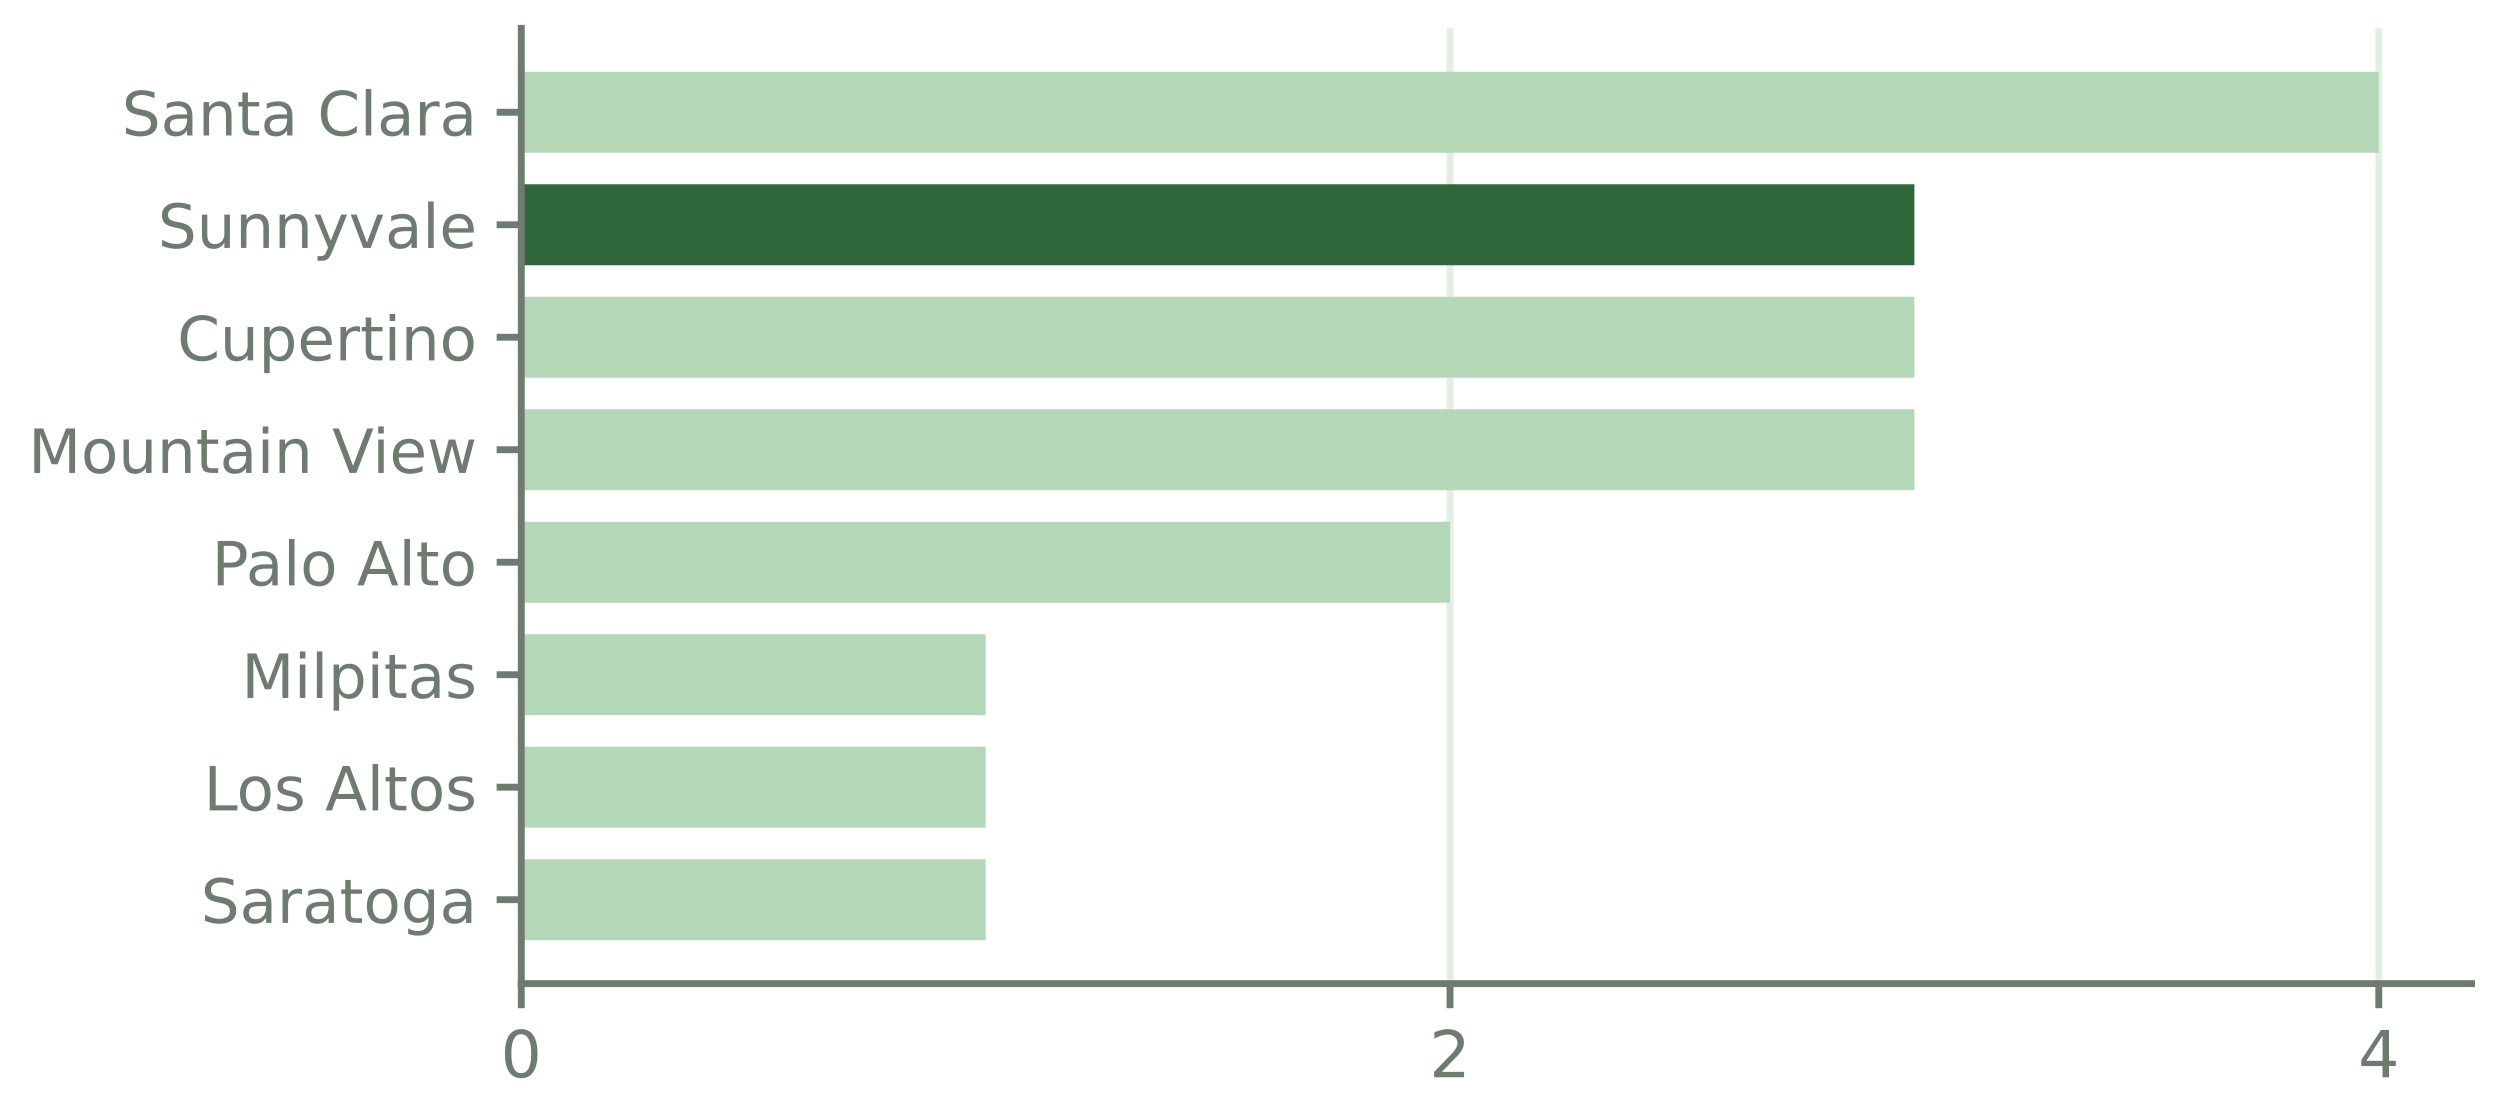
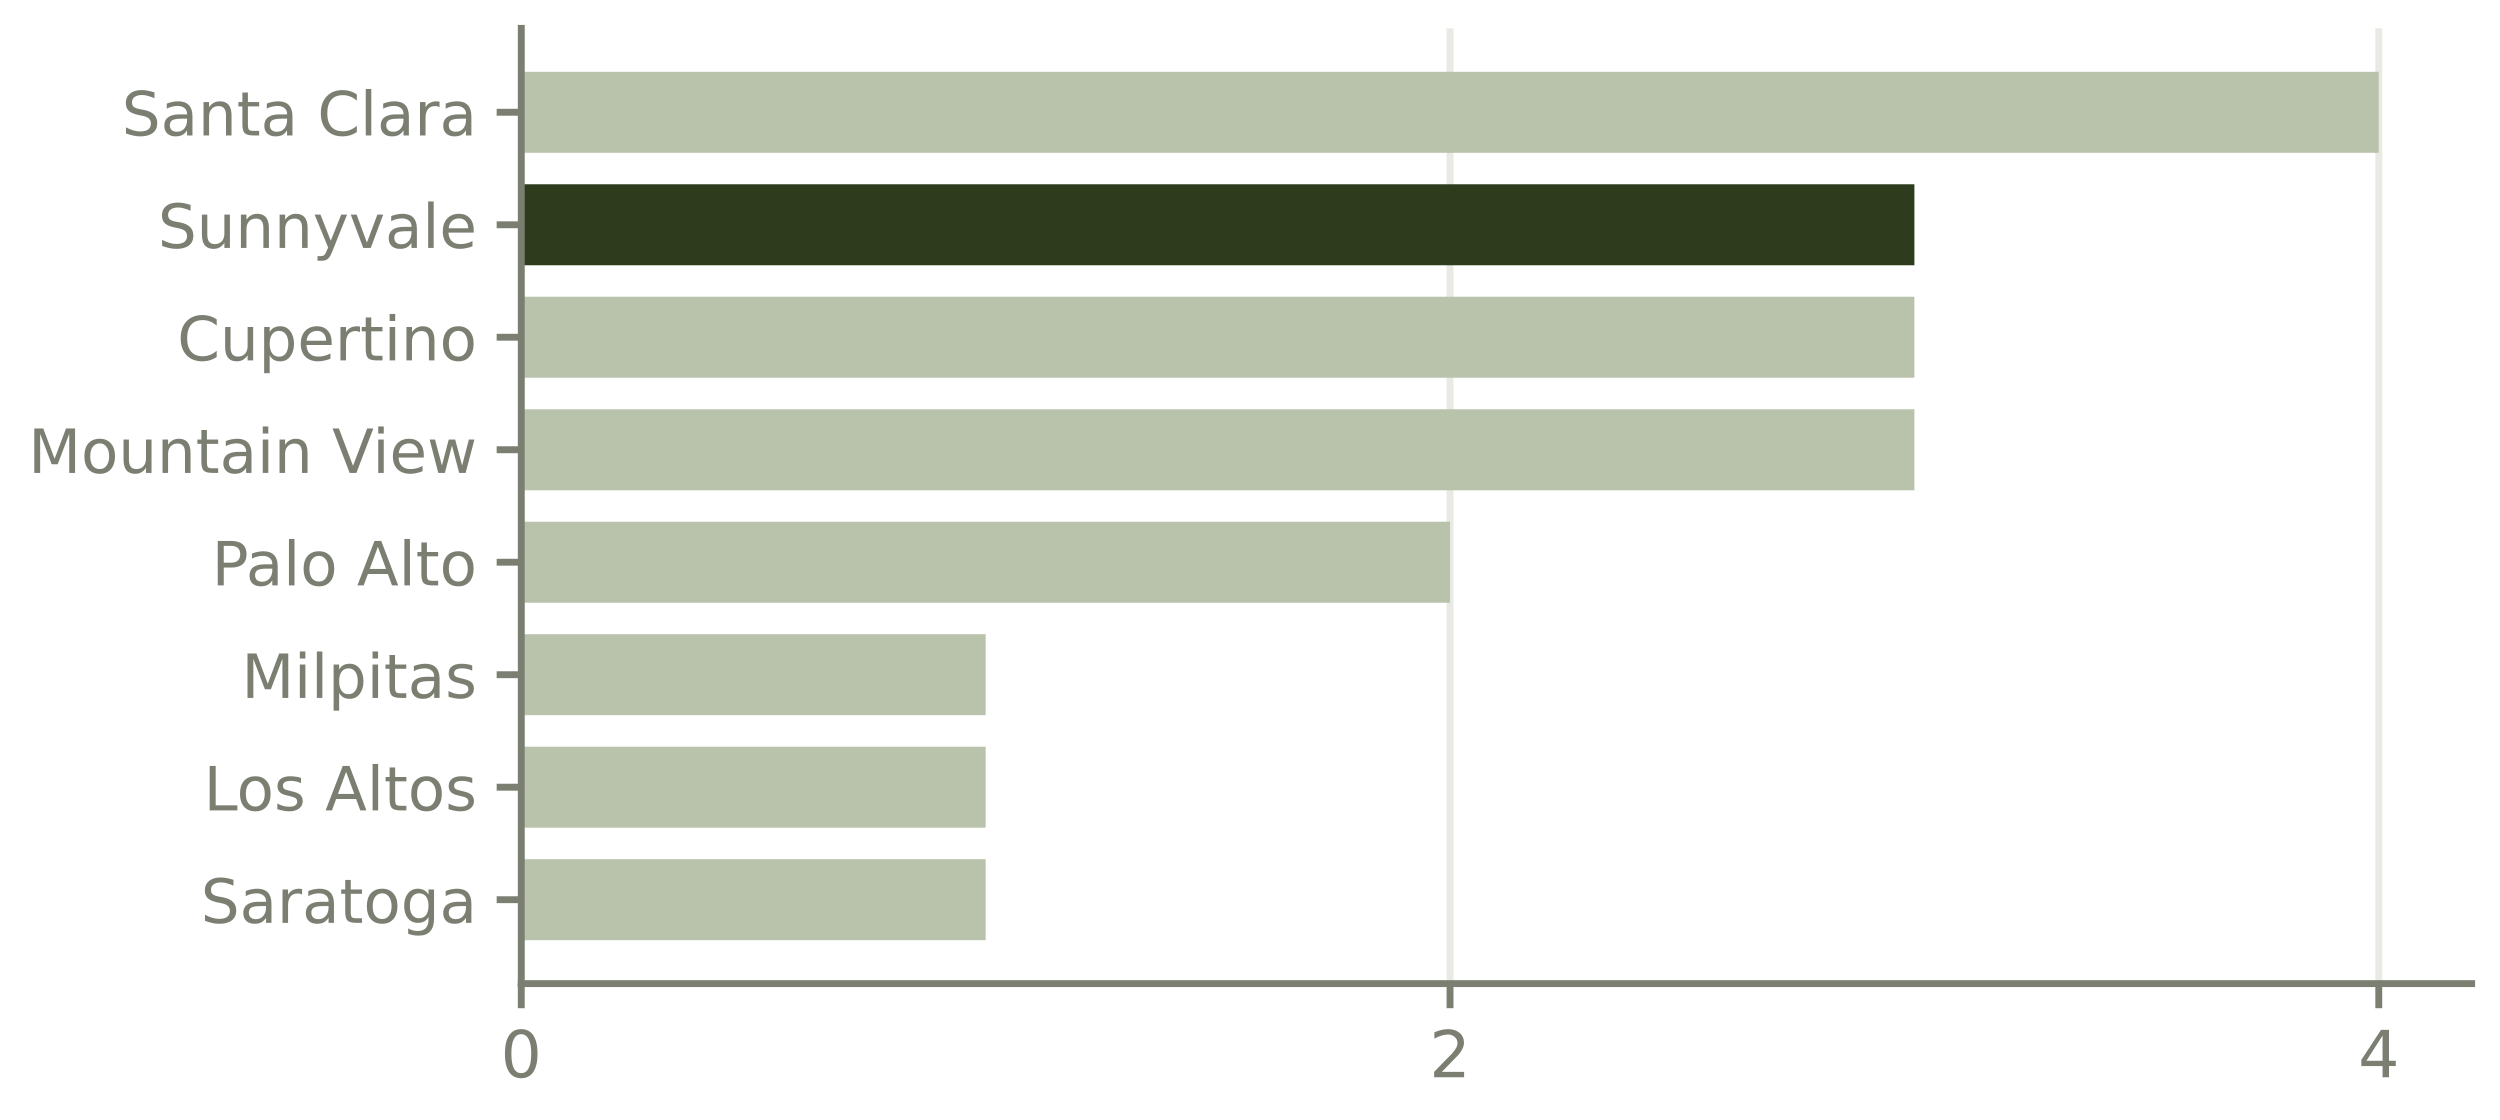
<svg xmlns="http://www.w3.org/2000/svg" xmlns:xlink="http://www.w3.org/1999/xlink" width="253.913pt" height="113.668pt" viewBox="0 0 253.913 113.668" version="1.1">
  <defs>
    <style type="text/css">*{stroke-linejoin: round; stroke-linecap: butt}</style>
  </defs>
  <g id="figure_1">
    <g id="patch_1">
      <path d="M -0 113.668  L 253.913 113.668  L 253.913 0  L -0 0  L -0 113.668  z " style="fill: none" />
    </g>
    <g id="axes_1">
      <g id="patch_2">
        <path d="M 52.943 99.9  L 251.033 99.9  L 251.033 2.88  L 52.943 2.88  L 52.943 99.9  z " style="fill: none" />
      </g>
      <g id="matplotlib.axis_1">
        <g id="xtick_1">
          <g id="line2d_1">
-             <path d="M 52.943 99.9  L 52.943 2.88  " clip-path="url(#p8bf88fec83)" style="fill: none; stroke: #e4eee5; stroke-width: 0.7; stroke-linecap: square" />
+             <path d="M 52.943 99.9  L 52.943 2.88  " clip-path="url(#pd9f9a84d74)" style="fill: none; stroke: #e8eae3; stroke-width: 0.7; stroke-linecap: square" />
          </g>
          <g id="line2d_2">
            <defs>
-               <path id="m98b16b253d" d="M 0 0  L 0 2.5  " style="stroke: #6e7b70; stroke-width: 0.7" />
+               <path id="m37f03993e6" d="M 0 0  L 0 2.5  " style="stroke: #7a7f72; stroke-width: 0.7" />
            </defs>
            <g>
-               <use xlink:href="#m98b16b253d" x="52.943" y="99.9" style="fill: #6e7b70; stroke: #6e7b70; stroke-width: 0.7" />
+               <use xlink:href="#m37f03993e6" x="52.943" y="99.9" style="fill: #7a7f72; stroke: #7a7f72; stroke-width: 0.7" />
            </g>
          </g>
          <g id="text_1">
-             <text style="font-size: 6.6px; font-family: 'DejaVu Sans'; text-anchor: middle; fill: #6e7b70" x="52.943" y="109.415" transform="rotate(-0 52.94322 109.415)">0</text>
+             <text style="font-size: 6.6px; font-family: 'DejaVu Sans'; text-anchor: middle; fill: #7a7f72" x="52.943" y="109.415" transform="rotate(-0 52.94322 109.415)">0</text>
          </g>
        </g>
        <g id="xtick_2">
          <g id="line2d_3">
-             <path d="M 147.272 99.9  L 147.272 2.88  " clip-path="url(#p8bf88fec83)" style="fill: none; stroke: #e4eee5; stroke-width: 0.7; stroke-linecap: square" />
+             <path d="M 147.272 99.9  L 147.272 2.88  " clip-path="url(#pd9f9a84d74)" style="fill: none; stroke: #e8eae3; stroke-width: 0.7; stroke-linecap: square" />
          </g>
          <g id="line2d_4">
            <g>
-               <use xlink:href="#m98b16b253d" x="147.272" y="99.9" style="fill: #6e7b70; stroke: #6e7b70; stroke-width: 0.7" />
+               <use xlink:href="#m37f03993e6" x="147.272" y="99.9" style="fill: #7a7f72; stroke: #7a7f72; stroke-width: 0.7" />
            </g>
          </g>
          <g id="text_2">
-             <text style="font-size: 6.6px; font-family: 'DejaVu Sans'; text-anchor: middle; fill: #6e7b70" x="147.272" y="109.415" transform="rotate(-0 147.2718 109.415)">2</text>
+             <text style="font-size: 6.6px; font-family: 'DejaVu Sans'; text-anchor: middle; fill: #7a7f72" x="147.272" y="109.415" transform="rotate(-0 147.2718 109.415)">2</text>
          </g>
        </g>
        <g id="xtick_3">
          <g id="line2d_5">
-             <path d="M 241.6 99.9  L 241.6 2.88  " clip-path="url(#p8bf88fec83)" style="fill: none; stroke: #e4eee5; stroke-width: 0.7; stroke-linecap: square" />
+             <path d="M 241.6 99.9  L 241.6 2.88  " clip-path="url(#pd9f9a84d74)" style="fill: none; stroke: #e8eae3; stroke-width: 0.7; stroke-linecap: square" />
          </g>
          <g id="line2d_6">
            <g>
-               <use xlink:href="#m98b16b253d" x="241.6" y="99.9" style="fill: #6e7b70; stroke: #6e7b70; stroke-width: 0.7" />
+               <use xlink:href="#m37f03993e6" x="241.6" y="99.9" style="fill: #7a7f72; stroke: #7a7f72; stroke-width: 0.7" />
            </g>
          </g>
          <g id="text_3">
-             <text style="font-size: 6.6px; font-family: 'DejaVu Sans'; text-anchor: middle; fill: #6e7b70" x="241.6" y="109.415" transform="rotate(-0 241.6004 109.415)">4</text>
+             <text style="font-size: 6.6px; font-family: 'DejaVu Sans'; text-anchor: middle; fill: #7a7f72" x="241.6" y="109.415" transform="rotate(-0 241.6004 109.415)">4</text>
          </g>
        </g>
      </g>
      <g id="matplotlib.axis_2">
        <g id="ytick_1">
          <g id="line2d_7">
            <defs>
-               <path id="m5e6b71423c" d="M 0 0  L -2.5 0  " style="stroke: #6e7b70; stroke-width: 0.7" />
+               <path id="m56b50cc61f" d="M 0 0  L -2.5 0  " style="stroke: #7a7f72; stroke-width: 0.7" />
            </defs>
            <g>
-               <use xlink:href="#m5e6b71423c" x="52.943" y="91.377" style="fill: #6e7b70; stroke: #6e7b70; stroke-width: 0.7" />
+               <use xlink:href="#m56b50cc61f" x="52.943" y="91.377" style="fill: #7a7f72; stroke: #7a7f72; stroke-width: 0.7" />
            </g>
          </g>
          <g id="text_4">
-             <text style="font-size: 6.2px; font-family: 'DejaVu Sans'; text-anchor: end; fill: #6e7b70" x="48.443" y="93.733" transform="rotate(-0 48.44322 93.73256)">Saratoga</text>
+             <text style="font-size: 6.2px; font-family: 'DejaVu Sans'; text-anchor: end; fill: #7a7f72" x="48.443" y="93.733" transform="rotate(-0 48.44322 93.73256)">Saratoga</text>
          </g>
        </g>
        <g id="ytick_2">
          <g id="line2d_8">
            <g>
-               <use xlink:href="#m5e6b71423c" x="52.943" y="79.952" style="fill: #6e7b70; stroke: #6e7b70; stroke-width: 0.7" />
+               <use xlink:href="#m56b50cc61f" x="52.943" y="79.952" style="fill: #7a7f72; stroke: #7a7f72; stroke-width: 0.7" />
            </g>
          </g>
          <g id="text_5">
-             <text style="font-size: 6.2px; font-family: 'DejaVu Sans'; text-anchor: end; fill: #6e7b70" x="48.443" y="82.308" transform="rotate(-0 48.44322 82.30769)">Los Altos</text>
+             <text style="font-size: 6.2px; font-family: 'DejaVu Sans'; text-anchor: end; fill: #7a7f72" x="48.443" y="82.308" transform="rotate(-0 48.44322 82.30769)">Los Altos</text>
          </g>
        </g>
        <g id="ytick_3">
          <g id="line2d_9">
            <g>
-               <use xlink:href="#m5e6b71423c" x="52.943" y="68.527" style="fill: #6e7b70; stroke: #6e7b70; stroke-width: 0.7" />
+               <use xlink:href="#m56b50cc61f" x="52.943" y="68.527" style="fill: #7a7f72; stroke: #7a7f72; stroke-width: 0.7" />
            </g>
          </g>
          <g id="text_6">
-             <text style="font-size: 6.2px; font-family: 'DejaVu Sans'; text-anchor: end; fill: #6e7b70" x="48.443" y="70.883" transform="rotate(-0 48.44322 70.88282)">Milpitas</text>
+             <text style="font-size: 6.2px; font-family: 'DejaVu Sans'; text-anchor: end; fill: #7a7f72" x="48.443" y="70.883" transform="rotate(-0 48.44322 70.88282)">Milpitas</text>
          </g>
        </g>
        <g id="ytick_4">
          <g id="line2d_10">
            <g>
-               <use xlink:href="#m5e6b71423c" x="52.943" y="57.102" style="fill: #6e7b70; stroke: #6e7b70; stroke-width: 0.7" />
+               <use xlink:href="#m56b50cc61f" x="52.943" y="57.102" style="fill: #7a7f72; stroke: #7a7f72; stroke-width: 0.7" />
            </g>
          </g>
          <g id="text_7">
-             <text style="font-size: 6.2px; font-family: 'DejaVu Sans'; text-anchor: end; fill: #6e7b70" x="48.443" y="59.458" transform="rotate(-0 48.44322 59.45795)">Palo Alto</text>
+             <text style="font-size: 6.2px; font-family: 'DejaVu Sans'; text-anchor: end; fill: #7a7f72" x="48.443" y="59.458" transform="rotate(-0 48.44322 59.45795)">Palo Alto</text>
          </g>
        </g>
        <g id="ytick_5">
          <g id="line2d_11">
            <g>
-               <use xlink:href="#m5e6b71423c" x="52.943" y="45.678" style="fill: #6e7b70; stroke: #6e7b70; stroke-width: 0.7" />
+               <use xlink:href="#m56b50cc61f" x="52.943" y="45.678" style="fill: #7a7f72; stroke: #7a7f72; stroke-width: 0.7" />
            </g>
          </g>
          <g id="text_8">
-             <text style="font-size: 6.2px; font-family: 'DejaVu Sans'; text-anchor: end; fill: #6e7b70" x="48.443" y="48.033" transform="rotate(-0 48.44322 48.03308)">Mountain View</text>
+             <text style="font-size: 6.2px; font-family: 'DejaVu Sans'; text-anchor: end; fill: #7a7f72" x="48.443" y="48.033" transform="rotate(-0 48.44322 48.03308)">Mountain View</text>
          </g>
        </g>
        <g id="ytick_6">
          <g id="line2d_12">
            <g>
-               <use xlink:href="#m5e6b71423c" x="52.943" y="34.253" style="fill: #6e7b70; stroke: #6e7b70; stroke-width: 0.7" />
+               <use xlink:href="#m56b50cc61f" x="52.943" y="34.253" style="fill: #7a7f72; stroke: #7a7f72; stroke-width: 0.7" />
            </g>
          </g>
          <g id="text_9">
-             <text style="font-size: 6.2px; font-family: 'DejaVu Sans'; text-anchor: end; fill: #6e7b70" x="48.443" y="36.608" transform="rotate(-0 48.44322 36.60821)">Cupertino</text>
+             <text style="font-size: 6.2px; font-family: 'DejaVu Sans'; text-anchor: end; fill: #7a7f72" x="48.443" y="36.608" transform="rotate(-0 48.44322 36.60821)">Cupertino</text>
          </g>
        </g>
        <g id="ytick_7">
          <g id="line2d_13">
            <g>
-               <use xlink:href="#m5e6b71423c" x="52.943" y="22.828" style="fill: #6e7b70; stroke: #6e7b70; stroke-width: 0.7" />
+               <use xlink:href="#m56b50cc61f" x="52.943" y="22.828" style="fill: #7a7f72; stroke: #7a7f72; stroke-width: 0.7" />
            </g>
          </g>
          <g id="text_10">
-             <text style="font-size: 6.2px; font-family: 'DejaVu Sans'; text-anchor: end; fill: #6e7b70" x="48.443" y="25.183" transform="rotate(-0 48.44322 25.18334)">Sunnyvale</text>
+             <text style="font-size: 6.2px; font-family: 'DejaVu Sans'; text-anchor: end; fill: #7a7f72" x="48.443" y="25.183" transform="rotate(-0 48.44322 25.18334)">Sunnyvale</text>
          </g>
        </g>
        <g id="ytick_8">
          <g id="line2d_14">
            <g>
-               <use xlink:href="#m5e6b71423c" x="52.943" y="11.403" style="fill: #6e7b70; stroke: #6e7b70; stroke-width: 0.7" />
+               <use xlink:href="#m56b50cc61f" x="52.943" y="11.403" style="fill: #7a7f72; stroke: #7a7f72; stroke-width: 0.7" />
            </g>
          </g>
          <g id="text_11">
-             <text style="font-size: 6.2px; font-family: 'DejaVu Sans'; text-anchor: end; fill: #6e7b70" x="48.443" y="13.758" transform="rotate(-0 48.44322 13.75847)">Santa Clara</text>
+             <text style="font-size: 6.2px; font-family: 'DejaVu Sans'; text-anchor: end; fill: #7a7f72" x="48.443" y="13.758" transform="rotate(-0 48.44322 13.75847)">Santa Clara</text>
          </g>
        </g>
      </g>
      <g id="patch_3">
-         <path d="M 52.943 95.49  L 100.108 95.49  L 100.108 87.264  L 52.943 87.264  z " clip-path="url(#p8bf88fec83)" style="fill: #b4d8b7" />
+         <path d="M 52.943 95.49  L 100.108 95.49  L 100.108 87.264  L 52.943 87.264  z " clip-path="url(#pd9f9a84d74)" style="fill: #b9c2ab" />
      </g>
      <g id="patch_4">
-         <path d="M 52.943 84.065  L 100.108 84.065  L 100.108 75.839  L 52.943 75.839  z " clip-path="url(#p8bf88fec83)" style="fill: #b4d8b7" />
+         <path d="M 52.943 84.065  L 100.108 84.065  L 100.108 75.839  L 52.943 75.839  z " clip-path="url(#pd9f9a84d74)" style="fill: #b9c2ab" />
      </g>
      <g id="patch_5">
-         <path d="M 52.943 72.64  L 100.108 72.64  L 100.108 64.414  L 52.943 64.414  z " clip-path="url(#p8bf88fec83)" style="fill: #b4d8b7" />
+         <path d="M 52.943 72.64  L 100.108 72.64  L 100.108 64.414  L 52.943 64.414  z " clip-path="url(#pd9f9a84d74)" style="fill: #b9c2ab" />
      </g>
      <g id="patch_6">
-         <path d="M 52.943 61.215  L 147.272 61.215  L 147.272 52.989  L 52.943 52.989  z " clip-path="url(#p8bf88fec83)" style="fill: #b4d8b7" />
+         <path d="M 52.943 61.215  L 147.272 61.215  L 147.272 52.989  L 52.943 52.989  z " clip-path="url(#pd9f9a84d74)" style="fill: #b9c2ab" />
      </g>
      <g id="patch_7">
-         <path d="M 52.943 49.791  L 194.436 49.791  L 194.436 41.565  L 52.943 41.565  z " clip-path="url(#p8bf88fec83)" style="fill: #b4d8b7" />
+         <path d="M 52.943 49.791  L 194.436 49.791  L 194.436 41.565  L 52.943 41.565  z " clip-path="url(#pd9f9a84d74)" style="fill: #b9c2ab" />
      </g>
      <g id="patch_8">
-         <path d="M 52.943 38.366  L 194.436 38.366  L 194.436 30.14  L 52.943 30.14  z " clip-path="url(#p8bf88fec83)" style="fill: #b4d8b7" />
+         <path d="M 52.943 38.366  L 194.436 38.366  L 194.436 30.14  L 52.943 30.14  z " clip-path="url(#pd9f9a84d74)" style="fill: #b9c2ab" />
      </g>
      <g id="patch_9">
-         <path d="M 52.943 26.941  L 194.436 26.941  L 194.436 18.715  L 52.943 18.715  z " clip-path="url(#p8bf88fec83)" style="fill: #2f663a" />
+         <path d="M 52.943 26.941  L 194.436 26.941  L 194.436 18.715  L 52.943 18.715  z " clip-path="url(#pd9f9a84d74)" style="fill: #2e3b1c" />
      </g>
      <g id="patch_10">
-         <path d="M 52.943 15.516  L 241.6 15.516  L 241.6 7.29  L 52.943 7.29  z " clip-path="url(#p8bf88fec83)" style="fill: #b4d8b7" />
+         <path d="M 52.943 15.516  L 241.6 15.516  L 241.6 7.29  L 52.943 7.29  z " clip-path="url(#pd9f9a84d74)" style="fill: #b9c2ab" />
      </g>
      <g id="patch_11">
-         <path d="M 52.943 99.9  L 52.943 2.88  " style="fill: none; stroke: #6e7b70; stroke-width: 0.7; stroke-linejoin: miter; stroke-linecap: square" />
+         <path d="M 52.943 99.9  L 52.943 2.88  " style="fill: none; stroke: #7a7f72; stroke-width: 0.7; stroke-linejoin: miter; stroke-linecap: square" />
      </g>
      <g id="patch_12">
-         <path d="M 52.943 99.9  L 251.033 99.9  " style="fill: none; stroke: #6e7b70; stroke-width: 0.7; stroke-linejoin: miter; stroke-linecap: square" />
+         <path d="M 52.943 99.9  L 251.033 99.9  " style="fill: none; stroke: #7a7f72; stroke-width: 0.7; stroke-linejoin: miter; stroke-linecap: square" />
      </g>
    </g>
  </g>
  <defs>
-     <clipPath id="p8bf88fec83">
+     <clipPath id="pd9f9a84d74">
      <rect x="52.943" y="2.88" width="198.09" height="97.02" />
    </clipPath>
  </defs>
</svg>
